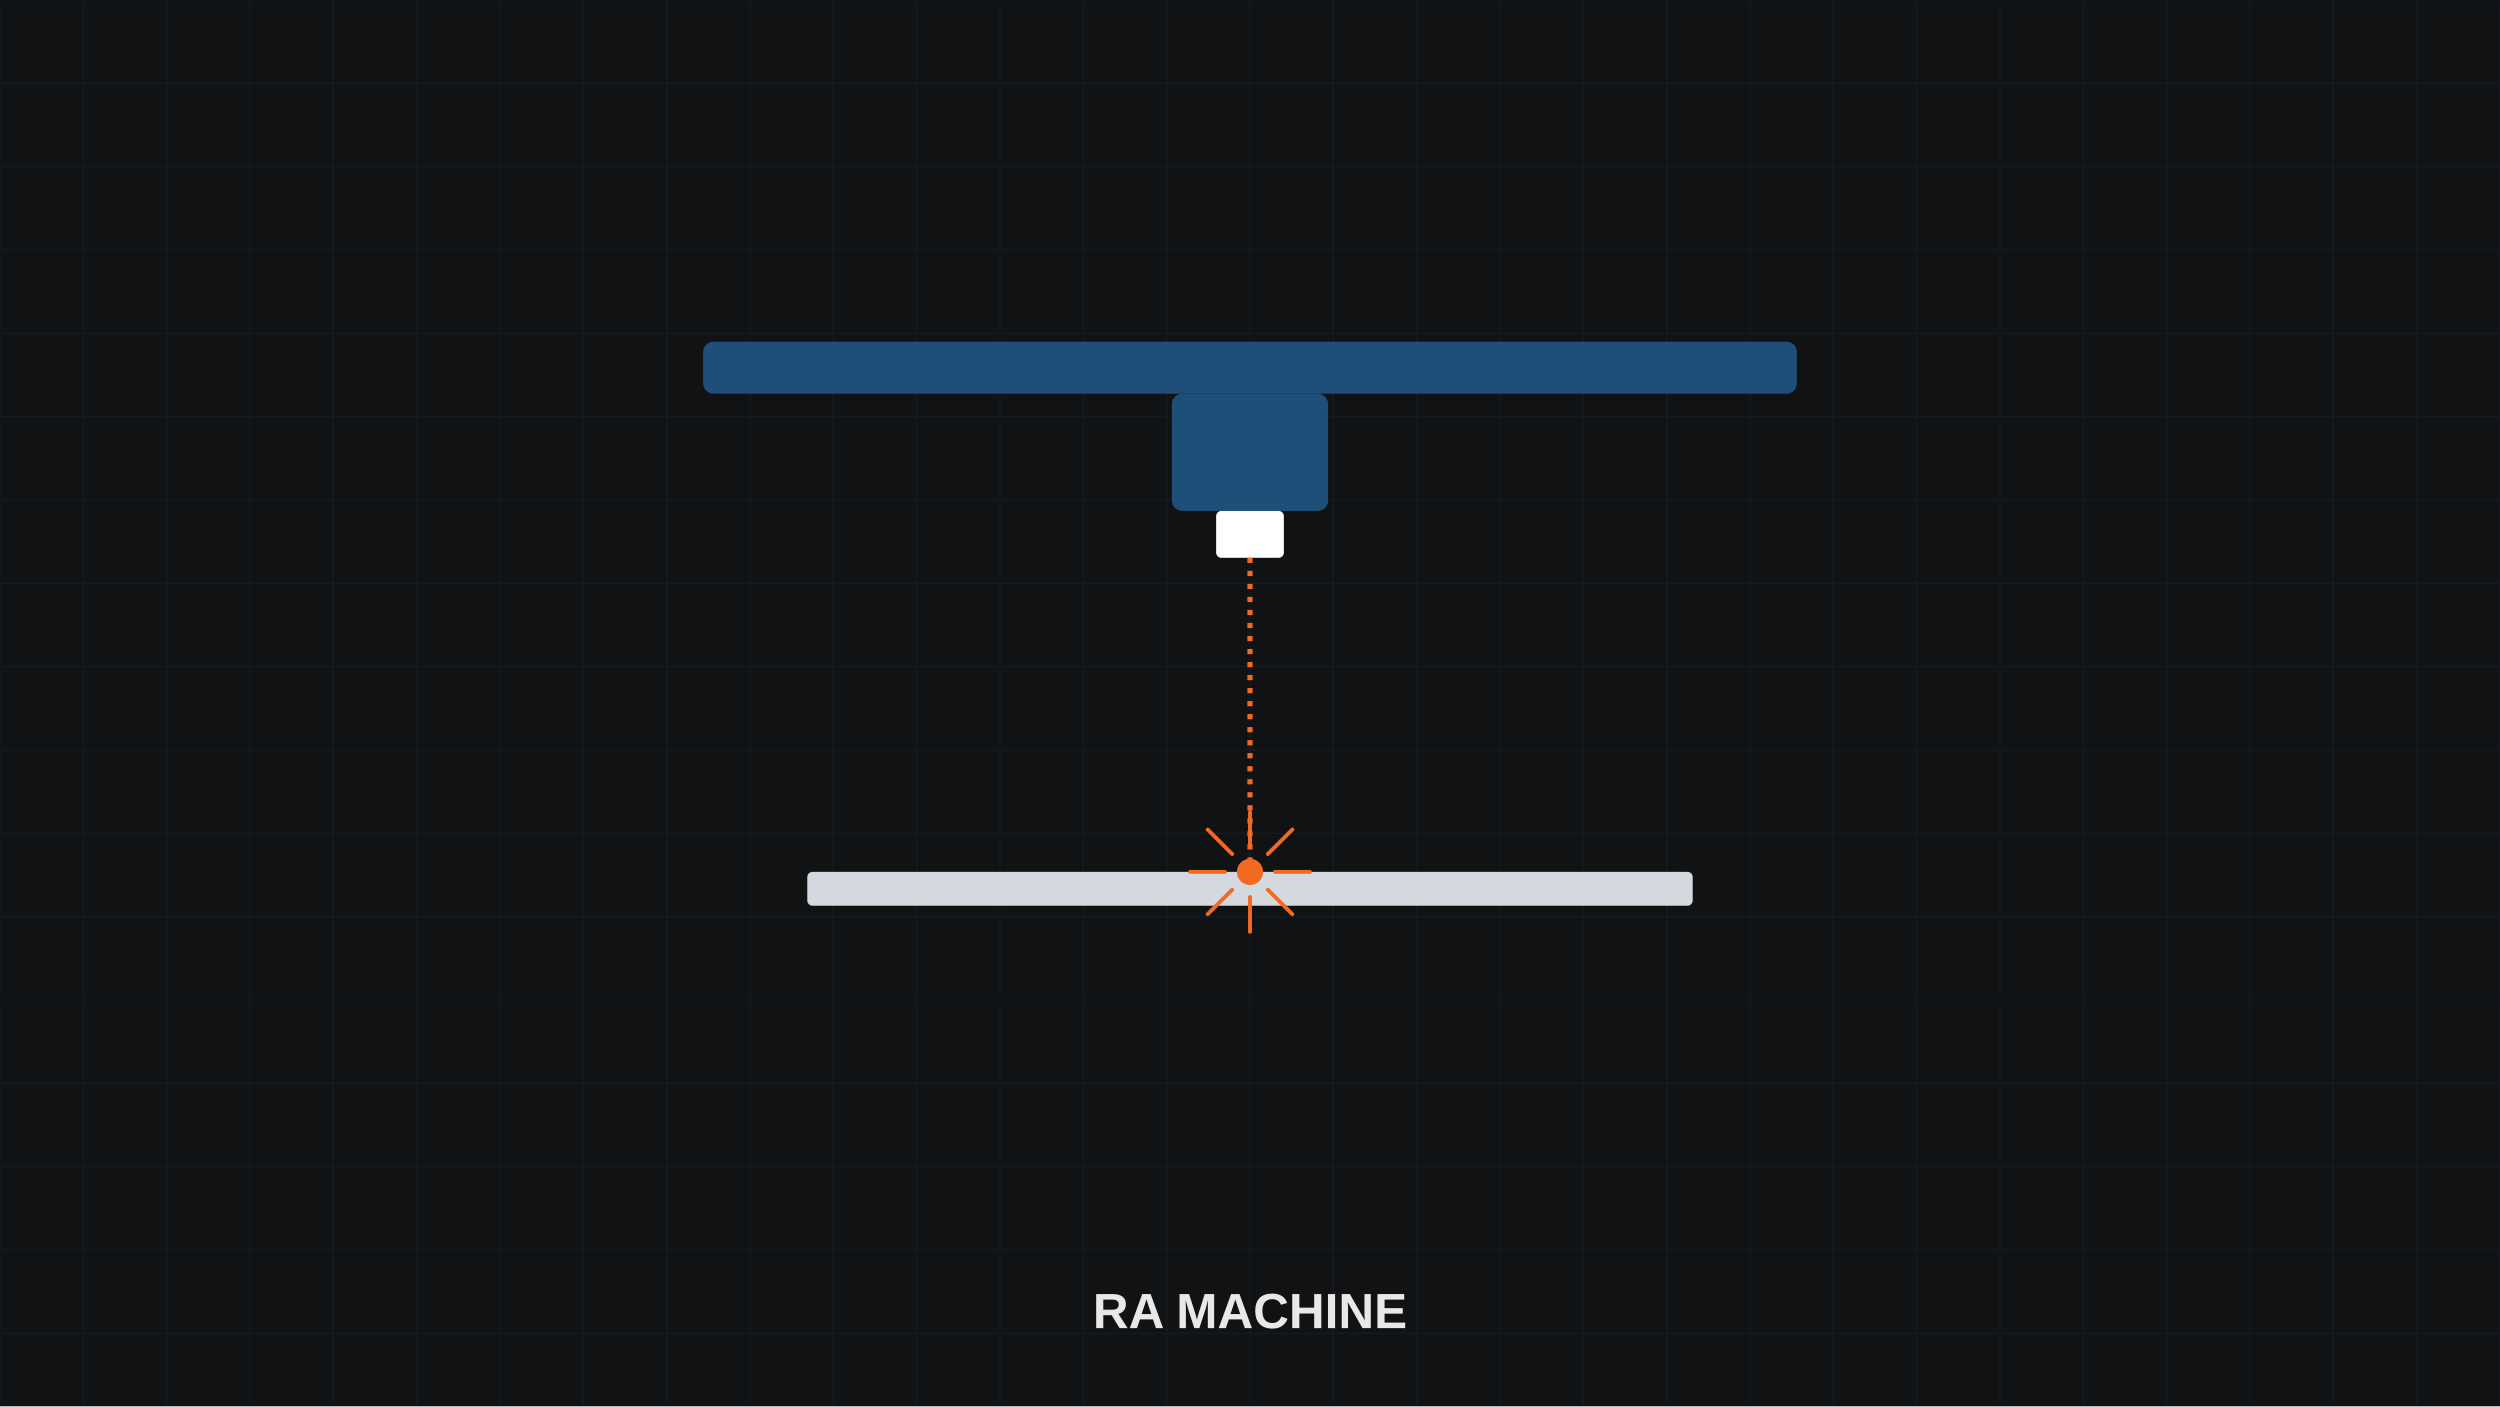
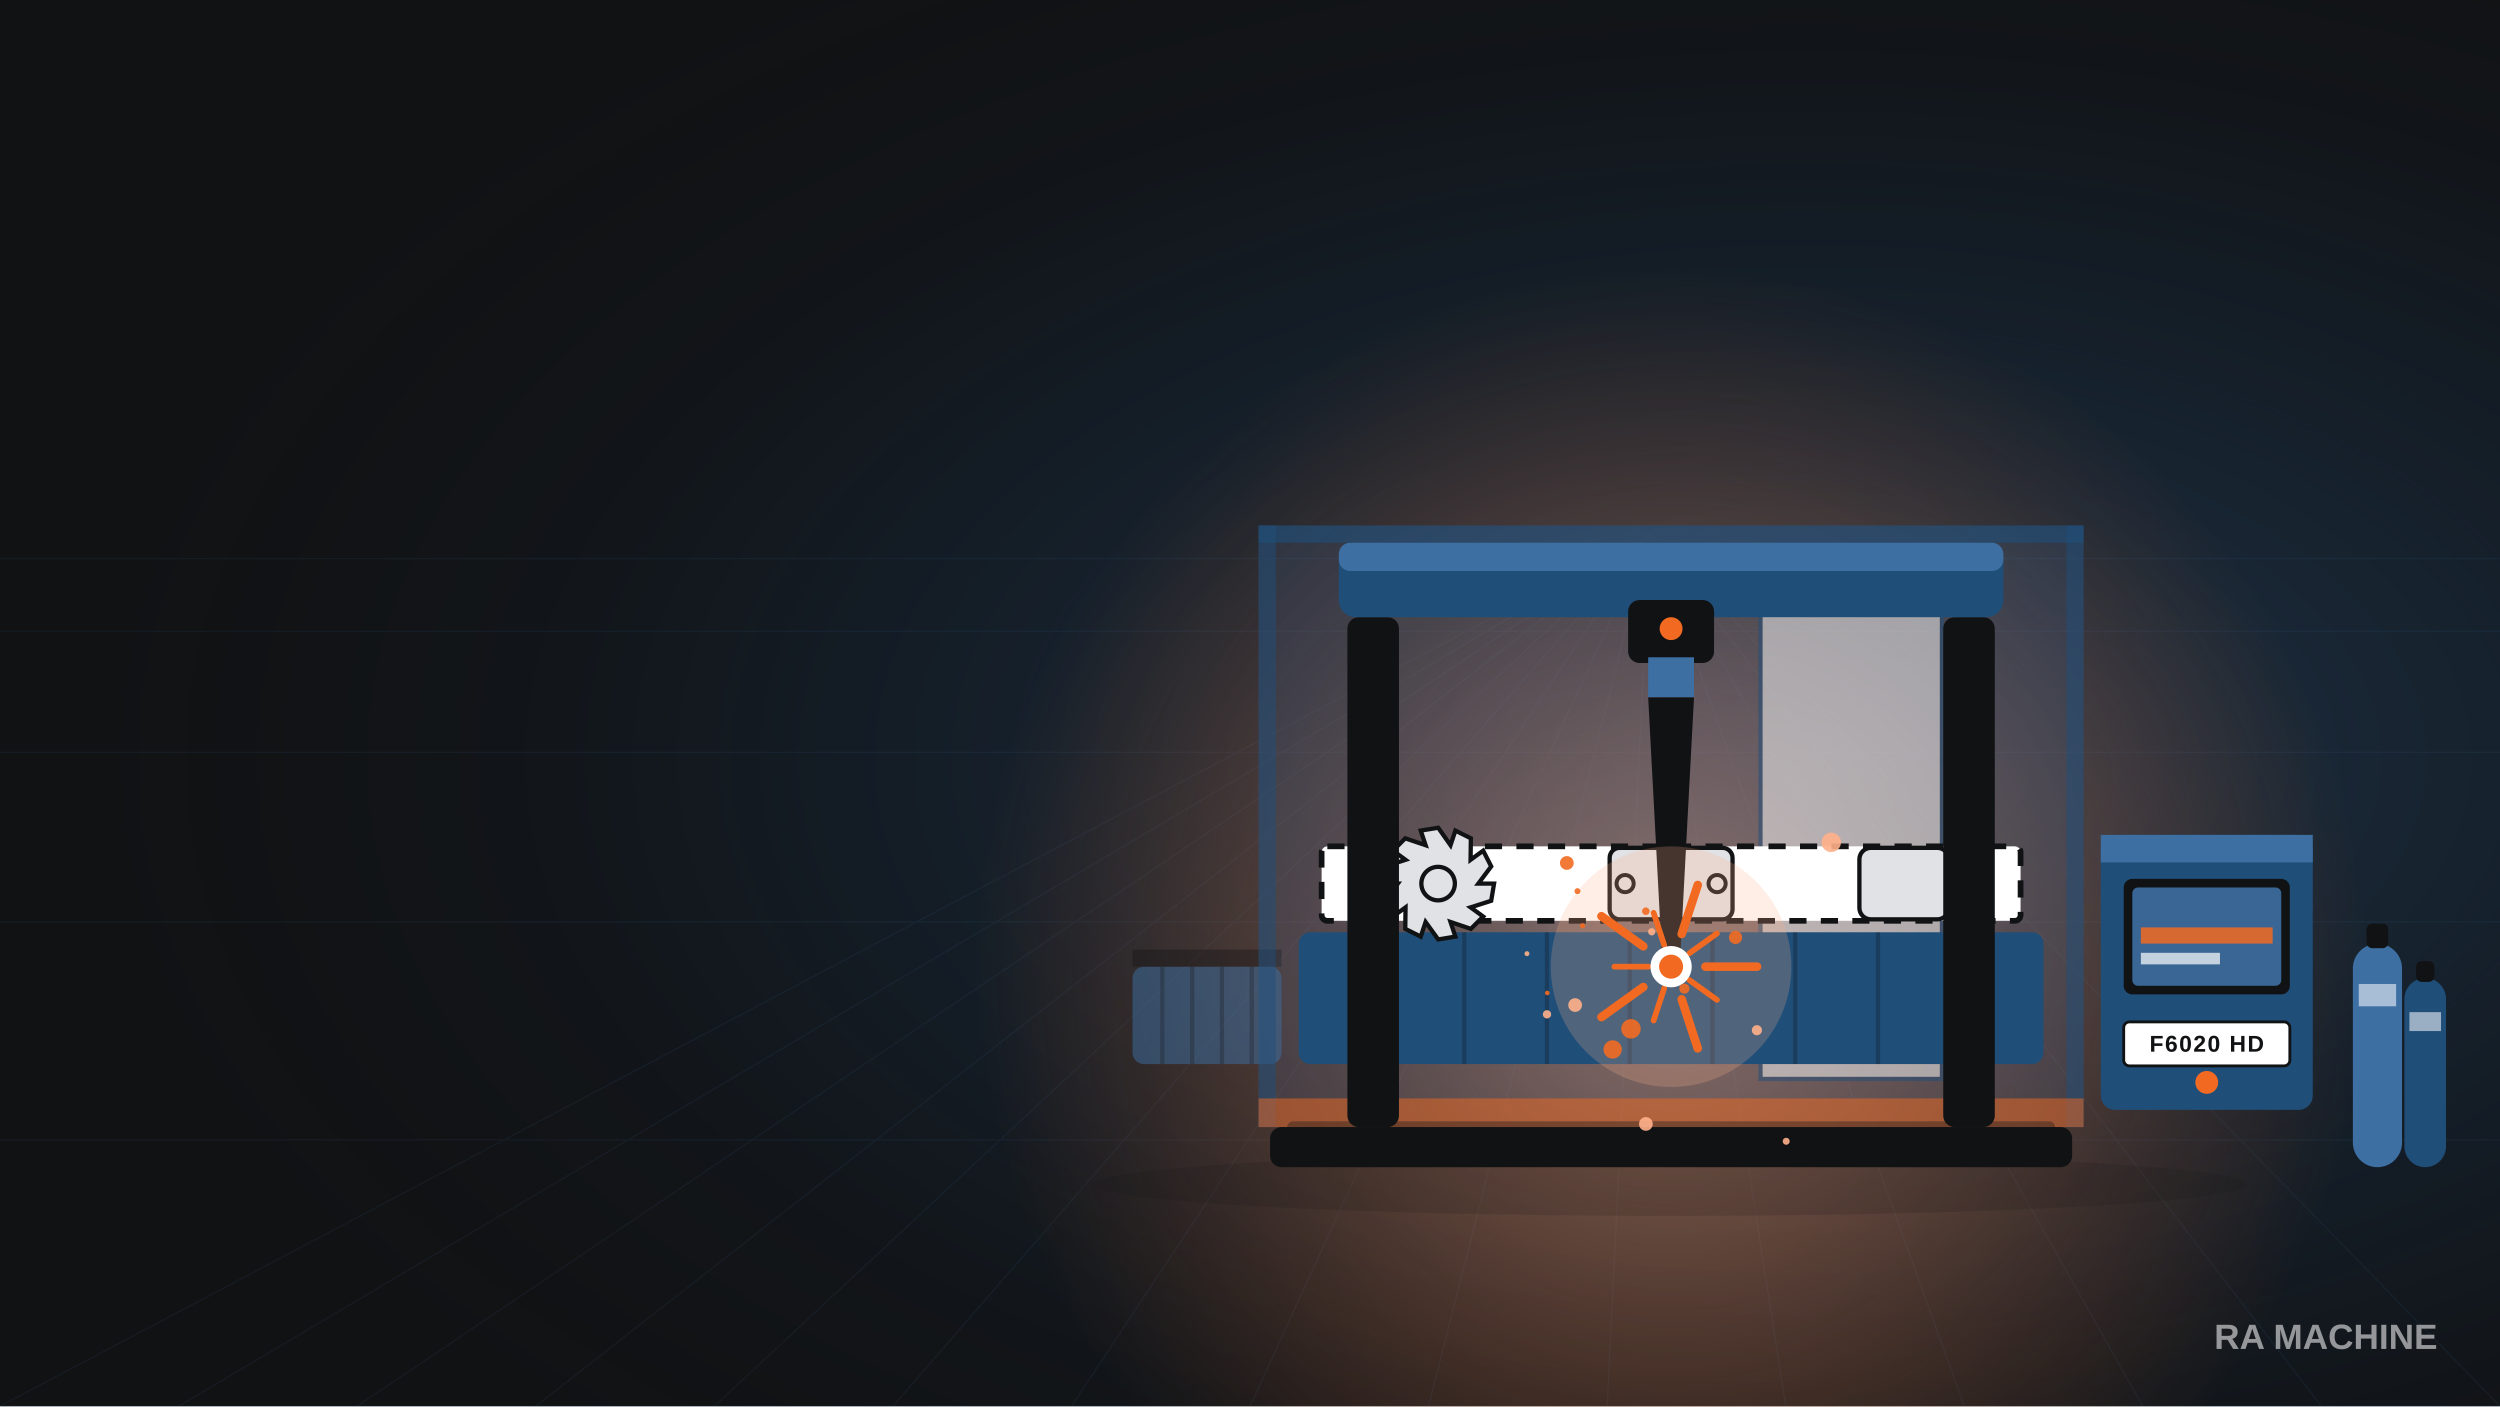
<svg xmlns="http://www.w3.org/2000/svg" width="1920" height="1080" viewBox="0 0 1920 1080">
  <rect width="1920" height="1080" fill="#111214" />
-   <g stroke="#1F4E79" stroke-width="1" opacity="0.14">
-     <line x1="0" y1="0" x2="0" y2="1080" />
-     <line x1="64" y1="0" x2="64" y2="1080" />
-     <line x1="128" y1="0" x2="128" y2="1080" />
-     <line x1="192" y1="0" x2="192" y2="1080" />
-     <line x1="256" y1="0" x2="256" y2="1080" />
-     <line x1="320" y1="0" x2="320" y2="1080" />
-     <line x1="384" y1="0" x2="384" y2="1080" />
-     <line x1="448" y1="0" x2="448" y2="1080" />
-     <line x1="512" y1="0" x2="512" y2="1080" />
-     <line x1="576" y1="0" x2="576" y2="1080" />
-     <line x1="640" y1="0" x2="640" y2="1080" />
-     <line x1="704" y1="0" x2="704" y2="1080" />
-     <line x1="768" y1="0" x2="768" y2="1080" />
-     <line x1="832" y1="0" x2="832" y2="1080" />
-     <line x1="896" y1="0" x2="896" y2="1080" />
-     <line x1="960" y1="0" x2="960" y2="1080" />
-     <line x1="1024" y1="0" x2="1024" y2="1080" />
-     <line x1="1088" y1="0" x2="1088" y2="1080" />
-     <line x1="1152" y1="0" x2="1152" y2="1080" />
-     <line x1="1216" y1="0" x2="1216" y2="1080" />
-     <line x1="1280" y1="0" x2="1280" y2="1080" />
-     <line x1="1344" y1="0" x2="1344" y2="1080" />
-     <line x1="1408" y1="0" x2="1408" y2="1080" />
-     <line x1="1472" y1="0" x2="1472" y2="1080" />
-     <line x1="1536" y1="0" x2="1536" y2="1080" />
-     <line x1="1600" y1="0" x2="1600" y2="1080" />
-     <line x1="1664" y1="0" x2="1664" y2="1080" />
-     <line x1="1728" y1="0" x2="1728" y2="1080" />
-     <line x1="1792" y1="0" x2="1792" y2="1080" />
-     <line x1="1856" y1="0" x2="1856" y2="1080" />
-     <line x1="1920" y1="0" x2="1920" y2="1080" />
-     <line x1="0" y1="0" x2="1920" y2="0" />
-     <line x1="0" y1="64" x2="1920" y2="64" />
-     <line x1="0" y1="128" x2="1920" y2="128" />
-     <line x1="0" y1="192" x2="1920" y2="192" />
-     <line x1="0" y1="256" x2="1920" y2="256" />
-     <line x1="0" y1="320" x2="1920" y2="320" />
-     <line x1="0" y1="384" x2="1920" y2="384" />
-     <line x1="0" y1="448" x2="1920" y2="448" />
-     <line x1="0" y1="512" x2="1920" y2="512" />
-     <line x1="0" y1="576" x2="1920" y2="576" />
-     <line x1="0" y1="640" x2="1920" y2="640" />
-     <line x1="0" y1="704" x2="1920" y2="704" />
-     <line x1="0" y1="768" x2="1920" y2="768" />
-     <line x1="0" y1="832" x2="1920" y2="832" />
-     <line x1="0" y1="896" x2="1920" y2="896" />
-     <line x1="0" y1="960" x2="1920" y2="960" />
-     <line x1="0" y1="1024" x2="1920" y2="1024" />
+   <defs>
+     <radialGradient id="heroGlow" cx="72%" cy="54%" r="70%">
+       <stop offset="0%" stop-color="#3D6FA3" stop-opacity="0.4" />
+       <stop offset="55%" stop-color="#1F4E79" stop-opacity="0.16" />
+       <stop offset="100%" stop-color="#111214" stop-opacity="0" />
+     </radialGradient>
+     <radialGradient id="heroSparkGlow" cx="50%" cy="50%" r="50%">
+       <stop offset="0%" stop-color="#FFB08A" stop-opacity="0.55" />
+       <stop offset="100%" stop-color="#F26A21" stop-opacity="0" />
+     </radialGradient>
+   </defs>
+   <rect width="1920" height="1080" fill="url(#heroGlow)" />
+   <g stroke="#3D6FA3" stroke-width="1" opacity="0.1" fill="none">
+     <line x1="0" y1="1080" x2="1267.2" y2="410.4" />
+     <line x1="137.143" y1="1080" x2="1267.2" y2="410.4" />
+     <line x1="274.286" y1="1080" x2="1267.2" y2="410.4" />
+     <line x1="411.429" y1="1080" x2="1267.2" y2="410.4" />
+     <line x1="548.571" y1="1080" x2="1267.2" y2="410.4" />
+     <line x1="685.714" y1="1080" x2="1267.2" y2="410.4" />
+     <line x1="822.857" y1="1080" x2="1267.2" y2="410.4" />
+     <line x1="960" y1="1080" x2="1267.2" y2="410.4" />
+     <line x1="1097.143" y1="1080" x2="1267.2" y2="410.4" />
+     <line x1="1234.286" y1="1080" x2="1267.2" y2="410.4" />
+     <line x1="1371.429" y1="1080" x2="1267.2" y2="410.4" />
+     <line x1="1508.571" y1="1080" x2="1267.2" y2="410.4" />
+     <line x1="1645.714" y1="1080" x2="1267.2" y2="410.4" />
+     <line x1="1782.857" y1="1080" x2="1267.2" y2="410.4" />
+     <line x1="1920" y1="1080" x2="1267.2" y2="410.4" />
+     <line x1="0" y1="429.0" x2="1920" y2="429.0" />
+     <line x1="0" y1="484.8" x2="1920" y2="484.8" />
+     <line x1="0" y1="577.8" x2="1920" y2="577.8" />
+     <line x1="0" y1="708.0" x2="1920" y2="708.0" />
+     <line x1="0" y1="875.4" x2="1920" y2="875.4" />
+     <line x1="0" y1="1080.0" x2="1920" y2="1080.0" />
  </g>
-   <rect x="540" y="262.4" width="840" height="40" rx="8" fill="#1F4E79" />
-   <rect x="900" y="302.4" width="120" height="90" rx="8" fill="#1F4E79" />
-   <rect x="934" y="392.4" width="52" height="36" rx="4" fill="#FFFFFF" />
-   <line x1="960" y1="428.4" x2="960" y2="669.6" stroke="#F26A21" stroke-width="4" stroke-dasharray="4 6" />
-   <rect x="620" y="669.6" width="680" height="26" rx="4" fill="#E8EEF5" opacity="0.9" />
-   <g>
-     <line x1="979.3" y1="669.6" x2="1006.0" y2="669.6" stroke="#F26A21" stroke-width="3" stroke-linecap="round" />
-     <line x1="973.7" y1="683.3" x2="992.5" y2="702.1" stroke="#F26A21" stroke-width="3" stroke-linecap="round" />
-     <line x1="960.0" y1="688.9" x2="960.0" y2="715.6" stroke="#F26A21" stroke-width="3" stroke-linecap="round" />
-     <line x1="946.3" y1="683.3" x2="927.5" y2="702.1" stroke="#F26A21" stroke-width="3" stroke-linecap="round" />
-     <line x1="940.7" y1="669.6" x2="914.0" y2="669.6" stroke="#F26A21" stroke-width="3" stroke-linecap="round" />
-     <line x1="946.3" y1="655.9" x2="927.5" y2="637.1" stroke="#F26A21" stroke-width="3" stroke-linecap="round" />
-     <line x1="960.0" y1="650.3" x2="960.0" y2="623.6" stroke="#F26A21" stroke-width="3" stroke-linecap="round" />
-     <line x1="973.7" y1="655.9" x2="992.5" y2="637.1" stroke="#F26A21" stroke-width="3" stroke-linecap="round" />
-     <circle cx="960" cy="669.6" r="10.1" fill="#F26A21" />
+   <circle cx="1283" cy="742" r="540" fill="url(#heroSparkGlow)" />
+   <g transform="translate(751.0 298.0) scale(2.2)">
+     <g>
+       <g>
+         <ellipse cx="242" cy="278" rx="201.2" ry="11" fill="#111214" opacity="0.16" />
+         <g opacity="0.92">
+           <rect x="54" y="202" width="52" height="34" rx="4" fill="#3D6FA3" opacity="0.55" />
+           <line x1="64.4" y1="202" x2="64.4" y2="236" stroke="#111214" stroke-width="1.5" opacity="0.28" />
+           <line x1="74.8" y1="202" x2="74.8" y2="236" stroke="#111214" stroke-width="1.5" opacity="0.28" />
+           <line x1="85.2" y1="202" x2="85.2" y2="236" stroke="#111214" stroke-width="1.5" opacity="0.28" />
+           <line x1="95.6" y1="202" x2="95.6" y2="236" stroke="#111214" stroke-width="1.5" opacity="0.28" />
+           <rect x="54" y="196" width="52" height="6" fill="#111214" opacity="0.4" />
+         </g>
+         <g>
+           <rect x="98" y="48" width="288" height="210" fill="#3D6FA3" opacity="0.16" />
+           <rect x="98" y="48" width="288" height="6" fill="#1F4E79" opacity="0.6" />
+           <rect x="98" y="48" width="6" height="210" fill="#1F4E79" opacity="0.5" />
+           <rect x="380" y="48" width="6" height="210" fill="#1F4E79" opacity="0.5" />
+           <rect x="273.2" y="73.2" width="63.36" height="168" fill="#FFFFFF" opacity="0.5" stroke="#1F4E79" stroke-width="1.5" />
+           <rect x="98" y="248" width="288" height="10" fill="#F26A21" opacity="0.5" />
+         </g>
+         <rect x="102" y="258" width="280" height="14" rx="4" fill="#111214" />
+         <rect x="124" y="272" width="16" height="0" fill="#111214" />
+         <rect x="197.333" y="272" width="16" height="0" fill="#111214" />
+         <rect x="270.667" y="272" width="16" height="0" fill="#111214" />
+         <rect x="344" y="272" width="16" height="0" fill="#111214" />
+         <rect x="108" y="256" width="268" height="5" rx="2" fill="#111214" opacity="0.35" />
+         <g>
+           <rect x="112" y="190" width="260" height="46" rx="4" fill="#1F4E79" />
+           <line x1="140.889" y1="190" x2="140.889" y2="236" stroke="#111214" stroke-width="1.5" opacity="0.28" />
+           <line x1="169.778" y1="190" x2="169.778" y2="236" stroke="#111214" stroke-width="1.5" opacity="0.28" />
+           <line x1="198.667" y1="190" x2="198.667" y2="236" stroke="#111214" stroke-width="1.5" opacity="0.28" />
+           <line x1="227.556" y1="190" x2="227.556" y2="236" stroke="#111214" stroke-width="1.5" opacity="0.28" />
+           <line x1="256.444" y1="190" x2="256.444" y2="236" stroke="#111214" stroke-width="1.5" opacity="0.28" />
+           <line x1="285.333" y1="190" x2="285.333" y2="236" stroke="#111214" stroke-width="1.5" opacity="0.28" />
+           <line x1="314.222" y1="190" x2="314.222" y2="236" stroke="#111214" stroke-width="1.5" opacity="0.28" />
+           <line x1="343.111" y1="190" x2="343.111" y2="236" stroke="#111214" stroke-width="1.5" opacity="0.28" />
+           <rect x="120" y="160" width="244" height="26" rx="2" fill="#FFFFFF" stroke="#111214" stroke-width="2" stroke-dasharray="6 5" />
+           <g>
+             <path d="M174.7 173.0 L180.2 173.0 L179.2 179.0 L172.0 181.3 L172.0 181.3 L176.4 184.5 L172.1 188.8 L165.0 186.4 L165.0 186.4 L166.7 191.5 L160.7 192.5 L156.3 186.4 L156.3 186.4 L154.6 191.5 L149.2 188.8 L149.3 181.3 L149.3 181.3 L144.9 184.5 L142.1 179.0 L146.6 173.0 L146.6 173.0 L141.2 173.0 L142.1 167.0 L149.3 164.7 L149.3 164.7 L144.9 161.5 L149.2 157.2 L156.3 159.6 L156.3 159.6 L154.6 154.5 L160.7 153.5 L165.0 159.6 L165.0 159.6 L166.7 154.5 L172.1 157.2 L172.0 164.7 L172.0 164.7 L176.4 161.5 L179.2 167.0 L174.7 173.0 Z" fill="#E1E2E5" stroke="#111214" stroke-width="1.5" />
+             <circle cx="160.667" cy="173" r="5.85" fill="none" stroke="#111214" stroke-width="1.5" />
+           </g>
+           <g>
+             <rect x="220.55" y="160.52" width="42.9" height="24.96" rx="3.494" fill="#E1E2E5" stroke="#111214" stroke-width="1.5" />
+             <circle cx="225.941" cy="173" r="2.995" fill="none" stroke="#111214" stroke-width="1.4" />
+             <circle cx="258.059" cy="173" r="2.995" fill="none" stroke="#111214" stroke-width="1.4" />
+           </g>
+           <rect x="307.733" y="160.52" width="31.2" height="24.96" rx="4" fill="#E1E2E5" stroke="#111214" stroke-width="1.5" />
+         </g>
+         <g>
+           <rect x="129" y="80" width="18" height="178" rx="4" fill="#111214" />
+           <rect x="337" y="80" width="18" height="178" rx="4" fill="#111214" />
+           <rect x="126" y="54" width="232" height="26" rx="6" fill="#1F4E79" />
+           <rect x="126" y="54" width="232" height="9.88" rx="4" fill="#3D6FA3" />
+         </g>
+         <g>
+           <rect x="227" y="74" width="30" height="22" rx="4" fill="#111214" />
+           <rect x="234" y="94" width="16" height="14" fill="#3D6FA3" />
+           <path d="M234 108 L250 108 L245 202 L239 202 Z" fill="#111214" />
+           <circle cx="242" cy="84" r="4" fill="#F26A21" />
+         </g>
+         <g>
+           <rect x="392" y="156" width="74" height="96" rx="5" fill="#1F4E79" />
+           <rect x="392" y="156" width="74" height="9.6" fill="#3D6FA3" />
+           <g>
+             <rect x="400" y="171.36" width="58" height="40.32" rx="3" fill="#111214" />
+             <rect x="403" y="174.36" width="52" height="34.32" rx="2" fill="#3D6FA3" opacity="0.9" />
+             <rect x="406" y="188.294" width="46" height="5.645" fill="#F26A21" opacity="0.85" />
+             <rect x="406" y="197.165" width="27.6" height="4.032" fill="#FFFFFF" opacity="0.7" />
+           </g>
+           <g>
+             <rect x="400" y="221.28" width="58" height="15.36" rx="2" fill="#FFFFFF" stroke="#111214" stroke-width="1" />
+             <text x="429" y="231.68" text-anchor="middle" font-family="Arial, sans-serif" font-size="8" font-weight="700" fill="#111214" letter-spacing="0.5">F6020 HD</text>
+           </g>
+           <circle cx="429" cy="242.4" r="4" fill="#F26A21" />
+         </g>
+         <g>
+           <rect x="480" y="194" width="17.16" height="78" rx="8.58" fill="#3D6FA3" />
+           <rect x="482.059" y="208.04" width="13.042" height="7.8" fill="#FFFFFF" opacity="0.55" />
+           <rect x="484.805" y="186.98" width="7.55" height="8.58" rx="2" fill="#111214" />
+         </g>
+         <g>
+           <rect x="498" y="206" width="14.52" height="66" rx="7.26" fill="#1F4E79" />
+           <rect x="499.742" y="217.88" width="11.035" height="6.6" fill="#FFFFFF" opacity="0.55" />
+           <rect x="502.066" y="200.06" width="6.389" height="7.26" rx="2" fill="#111214" />
+         </g>
+       </g>
+       <g>
+         <circle cx="242" cy="202" r="42.0" fill="#FFB08A" opacity="0.22" />
+         <line x1="254.0" y1="202.0" x2="272.0" y2="202.0" stroke="#F26A21" stroke-width="3" stroke-linecap="round" />
+         <line x1="248.4" y1="206.7" x2="258.0" y2="213.6" stroke="#F26A21" stroke-width="2" stroke-linecap="round" />
+         <line x1="245.7" y1="213.4" x2="251.3" y2="230.5" stroke="#F26A21" stroke-width="3" stroke-linecap="round" />
+         <line x1="239.6" y1="209.5" x2="235.9" y2="220.8" stroke="#F26A21" stroke-width="2" stroke-linecap="round" />
+         <line x1="232.3" y1="209.1" x2="217.7" y2="219.6" stroke="#F26A21" stroke-width="3" stroke-linecap="round" />
+         <line x1="234.1" y1="202.0" x2="222.2" y2="202.0" stroke="#F26A21" stroke-width="2" stroke-linecap="round" />
+         <line x1="232.3" y1="194.9" x2="217.7" y2="184.4" stroke="#F26A21" stroke-width="3" stroke-linecap="round" />
+         <line x1="239.6" y1="194.5" x2="235.9" y2="183.2" stroke="#F26A21" stroke-width="2" stroke-linecap="round" />
+         <line x1="245.7" y1="190.6" x2="251.3" y2="173.5" stroke="#F26A21" stroke-width="3" stroke-linecap="round" />
+         <line x1="248.4" y1="197.3" x2="258.0" y2="190.4" stroke="#F26A21" stroke-width="2" stroke-linecap="round" />
+         <circle cx="242" cy="202" r="7.2" fill="#FFFFFF" />
+         <circle cx="242" cy="202" r="4.2" fill="#F26A21" />
+       </g>
+       <g opacity="0.9">
+         <circle cx="297.9" cy="158.6" r="3.4" fill="#FFB08A" />
+         <circle cx="264.5" cy="191.8" r="2.3" fill="#F26A21" />
+         <circle cx="205.6" cy="165.8" r="2.4" fill="#F26A21" />
+         <circle cx="208.5" cy="215.4" r="2.4" fill="#FFB08A" />
+         <circle cx="221.6" cy="230.9" r="3.2" fill="#F26A21" />
+         <circle cx="233.2" cy="256.9" r="2.4" fill="#FFB08A" />
+         <circle cx="228.0" cy="223.7" r="3.4" fill="#F26A21" />
+       </g>
+     </g>
  </g>
-   <text x="960" y="1020" text-anchor="middle" font-family="Arial, sans-serif" font-size="38" font-weight="700" fill="#FFFFFF" opacity="0.9">RA MACHINE</text>
+   <g opacity="0.9">
+     <circle cx="1172.7" cy="732.4" r="1.9" fill="#FFB08A" />
+     <circle cx="1188.3" cy="762.6" r="1.8" fill="#F26A21" />
+     <circle cx="1211.5" cy="684.4" r="2.3" fill="#F26A21" />
+     <circle cx="1268.5" cy="715.6" r="2.8" fill="#FFB08A" />
+     <circle cx="1264.0" cy="699.8" r="2.9" fill="#F26A21" />
+     <circle cx="1293.6" cy="759.3" r="3.9" fill="#F26A21" />
+     <circle cx="1349.3" cy="791.2" r="3.9" fill="#FFB08A" />
+     <circle cx="1188.1" cy="779.0" r="3.2" fill="#FFB08A" />
+     <circle cx="1371.8" cy="876.5" r="2.7" fill="#FFB08A" />
+     <circle cx="1215.4" cy="711.0" r="2.0" fill="#F26A21" />
+   </g>
+   <text x="1872" y="1036" text-anchor="end" font-family="Arial, sans-serif" font-size="27" font-weight="700" fill="#FFFFFF" opacity="0.55">RA MACHINE</text>
</svg>
